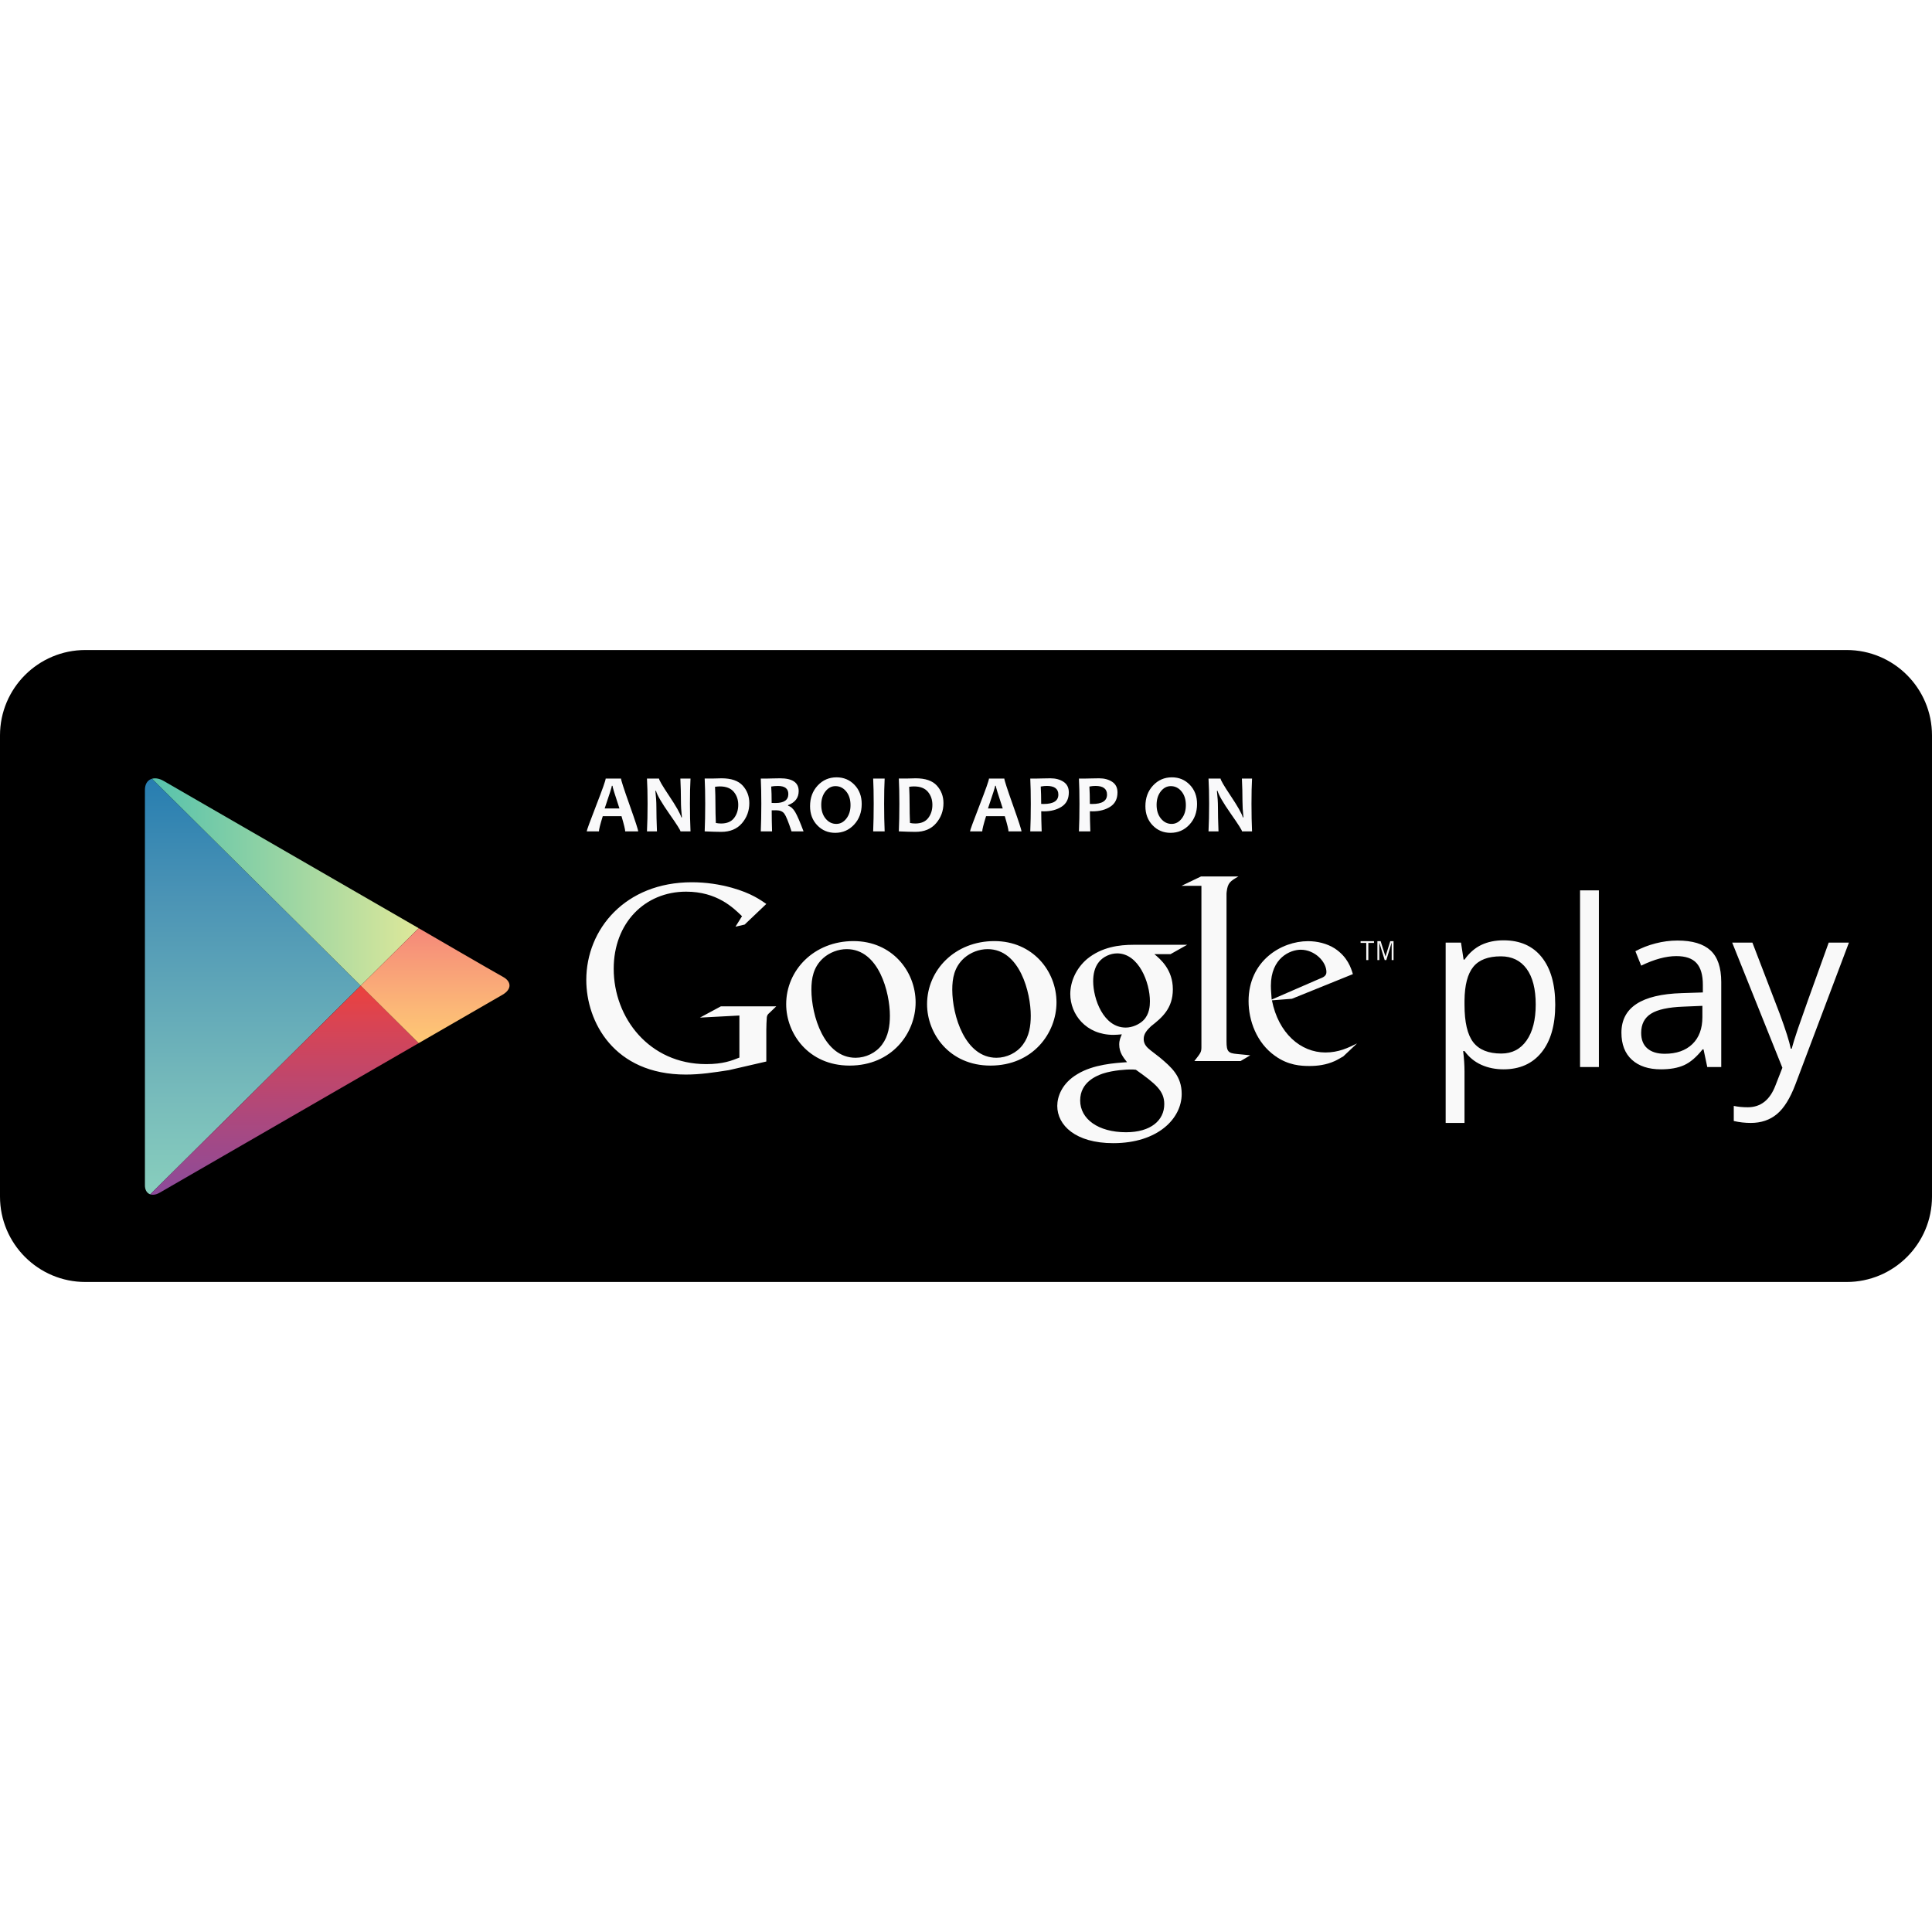
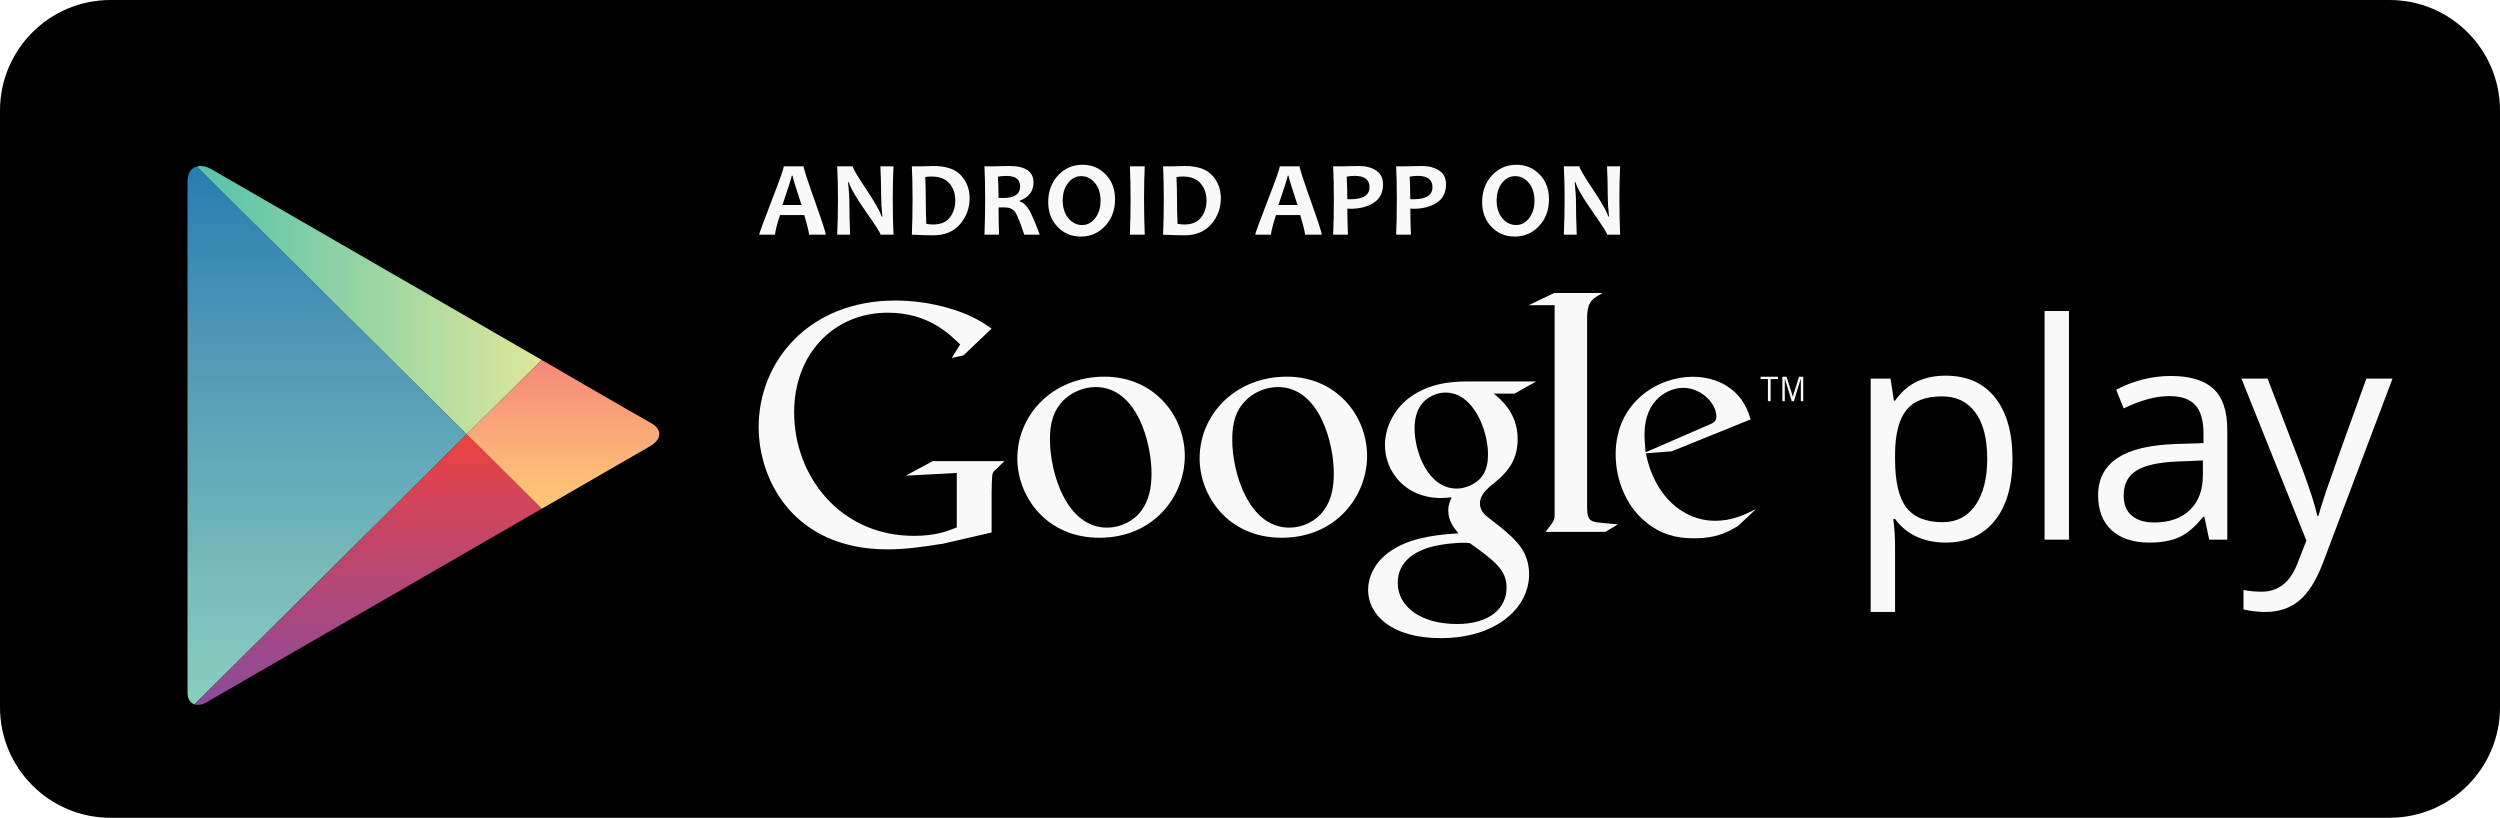
- <svg xmlns="http://www.w3.org/2000/svg" xmlns:xlink="http://www.w3.org/1999/xlink" width="800px" height="800px" viewBox="2.86 -2064.196 6137.761 6137.761">
+ <svg xmlns="http://www.w3.org/2000/svg" xmlns:xlink="http://www.w3.org/1999/xlink" viewBox="2.86 0.81 6137.76 2007.73">
  <path d="M6140.621 1737.202c0 149.832-121.453 271.344-271.261 271.344H274.18c-149.82.012-271.32-121.5-271.32-271.344V272.134C2.86 122.314 124.36.814 274.18.814h5595.168c149.808 0 271.261 121.5 271.261 271.32v1465.068h.012z" />
  <defs>
    <path id="a" d="M1332.988 884.566l-276.756-159.78S552.041 433.654 522.4 416.542c-29.64-17.112-59.172-6.744-59.172 29.016v1255.813c0 26.808 21.107 38.364 46.859 23.508 25.74-14.88 546.145-315.348 546.145-315.348l276.744-159.769s234.816-135.563 266.027-153.576c31.213-18.036 28.213-42.756 1.873-56.939-26.328-14.197-267.888-154.681-267.888-154.681z" />
  </defs>
  <clipPath id="b">
    <use xlink:href="#a" overflow="visible" />
  </clipPath>
  <linearGradient id="c" gradientUnits="userSpaceOnUse" x1="1451.479" y1="2452.512" x2="1451.479" y2="2339.209" gradientTransform="matrix(12 0 0 -12 -16611.705 29817.492)">
    <stop offset="0" stop-color="#257cb0" />
    <stop offset=".286" stop-color="#4a93b5" />
    <stop offset=".767" stop-color="#78bcbb" />
    <stop offset="1" stop-color="#89cfbd" />
  </linearGradient>
  <path clip-path="url(#b)" fill="url(#c)" d="M463.24 387.346v1359.636l685.608-679.812z" />
  <defs>
    <path id="d" d="M1332.988 884.566l-276.756-159.78S552.041 433.654 522.4 416.542c-29.64-17.112-59.172-6.744-59.172 29.016v1255.813c0 26.808 21.107 38.364 46.859 23.508 25.74-14.88 546.145-315.348 546.145-315.348l276.744-159.769s234.816-135.563 266.027-153.576c31.213-18.036 28.213-42.756 1.873-56.939-26.328-14.197-267.888-154.681-267.888-154.681z" />
  </defs>
  <clipPath id="e">
    <use xlink:href="#d" overflow="visible" />
  </clipPath>
  <linearGradient id="f" gradientUnits="userSpaceOnUse" x1="1422.913" y1="2424.393" x2="1495.392" y2="2424.393" gradientTransform="matrix(12 0 0 -12 -16611.705 29817.492)">
    <stop offset="0" stop-color="#52c1ad" />
    <stop offset="1" stop-color="#dee89a" />
  </linearGradient>
  <path clip-path="url(#e)" fill="url(#f)" d="M1332.988 884.566l-276.756-159.78L463.24 382.402v4.944l685.608 679.824z" />
  <defs>
    <path id="g" d="M1332.988 884.566l-276.756-159.78S552.041 433.654 522.4 416.542c-29.64-17.112-59.172-6.744-59.172 29.016v1255.813c0 26.808 21.107 38.364 46.859 23.508 25.74-14.88 546.145-315.348 546.145-315.348l276.744-159.769s234.816-135.563 266.027-153.576c31.213-18.036 28.213-42.756 1.873-56.939-26.328-14.197-267.888-154.681-267.888-154.681z" />
  </defs>
  <clipPath id="h">
    <use xlink:href="#g" overflow="visible" />
  </clipPath>
  <linearGradient id="i" gradientUnits="userSpaceOnUse" x1="1459.151" y1="2395.86" x2="1459.151" y2="2338.797" gradientTransform="matrix(12 0 0 -12 -16611.705 29817.492)">
    <stop offset="0" stop-color="#ec413d" />
    <stop offset=".167" stop-color="#da4452" />
    <stop offset=".575" stop-color="#b0487a" />
    <stop offset=".862" stop-color="#954a92" />
    <stop offset="1" stop-color="#8a4a9d" />
  </linearGradient>
  <path clip-path="url(#h)" fill="url(#i)" d="M463.24 1746.982v4.944l592.992-342.396 276.744-159.78-184.128-182.58z" />
  <defs>
    <path id="j" d="M1332.988 884.566l-276.756-159.78S552.041 433.654 522.4 416.542c-29.64-17.112-59.172-6.744-59.172 29.016v1255.813c0 26.808 21.107 38.364 46.859 23.508 25.74-14.88 546.145-315.348 546.145-315.348l276.744-159.769s234.816-135.563 266.027-153.576c31.213-18.036 28.213-42.756 1.873-56.939-26.328-14.197-267.888-154.681-267.888-154.681z" />
  </defs>
  <clipPath id="k">
    <use xlink:href="#j" overflow="visible" />
  </clipPath>
  <linearGradient id="l" gradientUnits="userSpaceOnUse" x1="1500.897" y1="2411.077" x2="1500.897" y2="2380.646" gradientTransform="matrix(12 0 0 -12 -16611.705 29817.492)">
    <stop offset="0" stop-color="#f58879" />
    <stop offset=".119" stop-color="#f69079" />
    <stop offset=".713" stop-color="#fcb877" />
    <stop offset="1" stop-color="#fec874" />
  </linearGradient>
  <path clip-path="url(#k)" fill="url(#l)" d="M1332.988 884.566l-184.14 182.604 184.128 182.58 316.283-182.592z" />
  <path d="M4779.556 1332.946c-25.752 0-49.248-4.752-70.524-14.244-21.276-9.504-39.155-24.12-53.592-43.824h-4.319c2.879 23.088 4.319 44.977 4.319 65.652v162.708h-59.856V930.322h48.696l8.28 54.12h2.88c15.407-21.66 33.336-37.272 53.771-46.896 20.437-9.624 43.896-14.436 70.332-14.436 52.44 0 92.916 17.928 121.404 53.76 28.5 35.832 42.756 86.112 42.756 150.792 0 64.944-14.496 115.38-43.452 151.368-28.979 35.951-69.203 53.916-120.695 53.916zm-8.664-358.968c-40.404 0-69.624 11.196-87.66 33.553-18.036 22.367-27.3 57.972-27.792 106.8v13.332c0 55.571 9.264 95.315 27.792 119.256s48.24 35.88 89.1 35.88c34.176 0 60.937-13.812 80.305-41.472 19.344-27.648 29.027-65.772 29.027-114.384 0-49.284-9.684-87.133-29.027-113.461-19.357-26.352-46.621-39.504-81.745-39.504zM5082.376 1325.722h-59.881v-561.36h59.881v561.36zM5426.692 1325.722l-11.916-56.279h-2.88c-19.729 24.791-39.385 41.579-58.992 50.327-19.596 8.796-44.076 13.177-73.404 13.177-39.203 0-69.924-10.104-92.184-30.301-22.26-20.195-33.372-48.924-33.372-86.22 0-79.836 63.864-121.692 191.567-125.556l67.129-2.172v-24.528c0-31.032-6.685-53.952-20.041-68.724-13.332-14.809-34.716-22.2-64.031-22.2-32.965 0-70.248 10.104-111.841 30.3l-18.407-45.816c19.5-10.584 40.824-18.875 64.056-24.888 23.208-6.012 46.464-9.023 69.804-9.023 47.137 0 82.068 10.452 104.809 31.38 22.716 20.928 34.08 54.479 34.08 100.668v269.844h-44.376v.011zm-135.288-42.192c37.26 0 66.54-10.225 87.84-30.66 21.265-20.437 31.933-49.068 31.933-85.884v-35.712l-59.916 2.508c-47.616 1.716-81.925 9.084-102.996 22.224-21.036 13.104-31.561 33.492-31.561 61.152 0 21.636 6.54 38.124 19.669 49.403 13.115 11.317 31.439 16.969 55.031 16.969zM5505.832 930.322h64.2l86.593 225.491c18.996 51.48 30.791 88.633 35.375 111.492h2.881c3.131-12.288 9.695-33.252 19.655-62.987 9.984-29.712 42.647-121.021 97.944-273.996h64.248l-169.944 450.252c-16.824 44.496-36.491 76.067-59.004 94.739-22.476 18.624-50.088 27.925-82.764 27.925-18.288 0-36.324-2.04-54.144-6.12v-47.977c13.223 2.88 28.031 4.332 44.388 4.332 41.136 0 70.452-23.088 88.032-69.275l21.996-56.269-159.456-397.607zM3670.167 967.066c19.009 15.731 58.705 48.779 58.705 111.672 0 61.164-34.74 90.168-69.48 117.42-10.752 10.739-23.16 22.355-23.16 40.571 0 18.156 12.396 28.093 21.528 35.545l29.784 23.111c36.384 30.612 69.432 58.752 69.432 115.836 0 77.736-75.264 156.276-217.488 156.276-119.939 0-177.803-57.048-177.803-118.284 0-29.76 14.819-71.916 63.684-100.896 51.24-31.428 120.756-35.52 157.955-38.063-11.615-14.868-24.815-30.588-24.815-56.184 0-14.04 4.152-22.32 8.269-32.292-9.133.84-18.217 1.668-26.496 1.668-87.637 0-137.256-65.34-137.256-129.816 0-38.052 17.388-80.256 52.908-110.82 47.159-38.867 103.391-45.504 148.092-45.504h170.328l-52.933 29.772h-51.253v-.012zm-58.74 367.224c-6.611-.864-10.764-.864-18.996-.864-7.439 0-52.163 1.692-86.855 13.296-18.191 6.564-71.137 26.412-71.137 85.164 0 58.692 57.097 100.933 145.597 100.933 79.344 0 121.571-38.124 121.571-89.353.001-42.264-27.299-64.5-90.18-109.176zm24-157.164c18.996-19.044 20.629-45.48 20.629-60.384 0-59.532-35.545-152.16-104.172-152.16-21.529 0-44.664 10.74-57.9 27.3-14.041 17.364-18.217 39.672-18.217 61.2 0 55.404 32.256 147.216 103.416 147.216 20.677 0 42.961-9.924 56.244-23.172zM3149.5 1321.054c-131.268 0-201.455-102.396-201.455-194.892 0-108.181 88.332-200.616 213.888-200.616 121.319 0 197.292 94.92 197.292 194.855.011 97.393-75.097 200.653-209.725 200.653zm103.201-66.876c19.848-26.448 24.803-59.46 24.803-91.691 0-72.685-34.68-211.38-137.076-211.38-27.239 0-54.479 10.752-74.291 28.128-32.209 28.859-38.016 65.208-38.016 100.752 0 81.684 40.463 216.239 140.399 216.239 32.196 0 65.231-15.66 84.181-42.048zM2701.96 1321.054c-131.293 0-201.492-102.396-201.492-194.892 0-108.181 88.367-200.616 213.888-200.616 121.356 0 197.315 94.92 197.315 194.855.013 97.393-75.107 200.653-209.711 200.653zm103.224-66.876c19.812-26.448 24.78-59.46 24.78-91.691 0-72.685-34.705-211.38-137.101-211.38-27.228 0-54.491 10.752-74.292 28.128-32.208 28.859-37.98 65.208-37.98 100.752 0 81.684 40.44 216.239 140.389 216.239 32.208 0 65.221-15.66 84.204-42.048zM2437.396 1308.106l-118.729 27.396c-48.168 7.488-91.319 14.076-136.955 14.076-229.152 0-316.284-168.528-316.284-300.528 0-161.027 123.672-310.416 335.388-310.416 44.844 0 87.973 6.624 126.984 17.424 62.256 17.437 91.309 39 109.584 51.469l-68.928 65.579-29.04 6.612 20.748-33.216c-28.212-27.372-79.728-78-177.648-78-131.172 0-229.979 99.66-229.979 244.92 0 156.024 112.92 302.964 293.855 302.964 53.184 0 80.521-10.775 105.444-20.76v-133.62l-125.328 6.636 66.384-35.735h176.004l-21.564 20.748c-5.855 5.004-6.659 6.684-8.315 13.26-.864 7.488-1.644 31.584-1.644 39.876v101.316h.023z" fill="#f9f9f9" />
  <path d="M3932.548 1284.202c-27.408-2.496-33.145-7.452-33.145-39.864V774.49c.168-1.788.276-3.624.443-5.353 3.349-29.04 11.641-34.02 37.404-48.983H3818.5l-62.279 29.892h63.468v.372l-.048-.3v512.508c0 16.572-3.276 19.092-22.393 43.968h146.953l30.719-18.216c-14.1-1.716-28.236-2.52-42.372-4.176zM4270.347 1291.834c-9.035 4.956-18.107 10.752-27.144 14.844-27.252 12.36-55.271 15.672-80.052 15.672-26.316 0-67.572-1.704-109.656-32.172-58.487-41.256-84.047-112.151-84.047-173.964 0-127.764 103.871-190.416 188.783-190.416 29.688 0 60.229 7.404 84.96 23.101 41.185 27.155 51.899 62.604 57.636 81.575l-193.691 78.349-63.492 4.943c20.58 104.7 91.477 165.66 169.824 165.66 42.036 0 72.552-14.808 100.572-28.8l-43.693 41.208zm-77.471-245.712c15.636-5.748 23.879-10.716 23.879-22.248 0-32.952-37.08-70.896-81.636-70.896-33.013 0-94.8 25.572-94.8 114.589 0 14.016 1.656 28.848 2.508 43.739l150.049-65.184zM4349.919 931.438v54.396h-6.611v-54.396h-18v-5.641h42.6v5.641h-17.989zM4424.08 985.834v-54.9h-.3l-16.752 54.9h-5.172l-16.896-54.9h-.217v54.9h-6v-60.036h10.284l15.288 48.528h.216l15.06-48.528h10.429v60.036h-5.94z" fill="#f9f9f9" />
  <path d="M2030.308 576.994h-41.256c0-5.676-3.912-21.744-11.736-48.216h-59.557c-8.075 26.04-12.119 42.107-12.119 48.216h-38.796c0-3.349 10.032-30.853 30.096-82.5 20.063-51.648 30.096-80.101 30.096-85.332h48.732c0 4.896 9.084 32.928 27.264 84.108 18.18 51.18 27.276 79.08 27.276 83.724zm-59.557-72.84c-14.699-44.341-22.043-68.316-22.043-71.929h-2.064c0 3.349-7.608 27.324-22.812 71.929h46.919zM2196.532 576.994h-31.836c0-3.528-11.819-22.128-35.448-55.812-24.744-35.496-38.844-59.76-42.275-72.827h-2.064c2.148 18.815 3.229 35.831 3.229 51.048 0 21.228.6 47.1 1.8 77.604h-31.716c1.283-26.64 1.932-55.896 1.932-87.78 0-31.367-.648-58.056-1.932-80.052h38.279c0 4.56 10.608 22.74 31.836 54.528 22.597 33.768 35.58 56.676 38.929 68.712h1.932c-2.063-19.164-3.096-36.349-3.096-51.564 0-23.279-.601-47.184-1.8-71.676h32.232c-1.213 21.312-1.801 48-1.801 80.052-.013 32.291.587 61.547 1.799 87.767zM2383.36 487.271c0 24.407-7.823 45.72-23.46 63.936-15.648 18.228-37.561 27.324-65.748 27.324-12.72 0-30.252-.517-52.596-1.549 1.115-25.955 1.68-55.224 1.68-87.779 0-31.272-.564-57.96-1.68-80.053h22.561c3.695 0 9.191-.132 16.5-.384 7.295-.252 12.071-.384 14.303-.384 31.021 0 53.509 7.74 67.488 23.208 13.968 15.468 20.952 34.02 20.952 55.681zm-35.185 5.542c0-16.5-4.812-30.396-14.436-41.712-9.624-11.292-24.324-16.943-44.088-16.943-3.695 0-8.76.384-15.216 1.164.852 17.195 1.284 35.147 1.284 53.88 0 20.544.432 40.908 1.283 61.104a85.294 85.294 0 0 0 16.752 1.68c18.48 0 32.16-5.747 41.053-17.22 8.893-11.472 13.368-25.453 13.368-41.953zM2555.644 576.994h-38.16c-9.972-30.42-17.615-49.2-22.943-56.328-5.328-7.14-13.92-10.704-25.776-10.704-4.992 0-9.757.048-14.304.132 0 22.093.383 44.388 1.164 66.9h-35.832c1.115-25.956 1.68-55.224 1.68-87.78 0-31.271-.564-57.96-1.68-80.052h22.295c2.58 0 7.969-.132 16.177-.384s15.792-.385 22.752-.385c39.444 0 59.172 13.488 59.172 40.477 0 21.396-11.256 36.3-33.768 44.736v1.932c8.676 2.4 16.284 9.18 22.812 20.292 6.515 11.124 15.323 31.512 26.411 61.164zm-48.336-118.597c0-17.1-11.004-25.655-33-25.655-8.076 0-15.217.6-21.396 1.8.948 13.32 1.416 30.684 1.416 52.08 4.729.18 8.725.252 11.988.252 27.324.012 40.992-9.48 40.992-28.477zM2740.419 489.981c0 26.377-8.076 48.252-24.239 65.616-16.164 17.353-36.144 26.04-59.94 26.04-22.691 0-41.688-7.968-56.976-23.916-15.3-15.936-22.944-36.203-22.944-60.768 0-26.376 8.076-48.252 24.24-65.616 16.152-17.352 36.132-26.04 59.939-26.04 22.692 0 41.677 7.944 56.977 23.844 15.3 15.901 22.943 36.169 22.943 60.84zm-35.567 3.733c0-17.964-4.597-32.532-13.788-43.704-9.204-11.172-20.544-16.752-34.032-16.752-12.552 0-23.208 5.628-31.968 16.884s-13.164 25.477-13.164 42.672c0 17.868 4.62 32.412 13.859 43.633 9.24 11.22 20.557 16.824 33.973 16.824 12.54 0 23.208-5.652 31.968-16.957 8.76-11.292 13.152-25.501 13.152-42.6zM2813.308 576.994h-36.48c1.116-26.64 1.68-55.896 1.68-87.78 0-31.368-.563-58.056-1.68-80.052h36.48c-1.116 21.66-1.68 48.336-1.68 80.052 0 32.388.564 61.656 1.68 87.78zM3000.148 487.271c0 24.407-7.824 45.72-23.46 63.936-15.647 18.228-37.56 27.324-65.748 27.324-12.72 0-30.252-.517-52.597-1.549 1.117-25.955 1.681-55.224 1.681-87.779 0-31.272-.563-57.96-1.681-80.053h22.561c3.696 0 9.192-.132 16.5-.384 7.297-.252 12.072-.384 14.305-.384 31.02 0 53.508 7.74 67.487 23.208 13.968 15.468 20.952 34.02 20.952 55.681zm-35.184 5.542c0-16.5-4.812-30.396-14.437-41.712-9.624-11.292-24.323-16.943-44.088-16.943-3.696 0-8.76.384-15.216 1.164.852 17.195 1.283 35.147 1.283 53.88 0 20.544.433 40.908 1.284 61.104a85.301 85.301 0 0 0 16.752 1.68c18.479 0 32.16-5.747 41.052-17.22 8.894-11.472 13.37-25.453 13.37-41.953zM3248.02 576.994h-41.256c0-5.676-3.912-21.744-11.748-48.216h-59.556c-8.076 26.04-12.121 42.107-12.121 48.216h-38.783c0-3.349 10.031-30.853 30.096-82.5 20.064-51.648 30.096-80.101 30.096-85.332h48.732c0 4.896 9.096 32.928 27.264 84.108 18.168 51.18 27.276 79.08 27.276 83.724zm-59.556-72.84c-14.7-44.341-22.057-68.316-22.057-71.929h-2.064c0 3.349-7.596 27.324-22.799 71.929h46.92zM3398.38 453.106c0 20.544-7.633 35.712-22.885 45.504s-33.96 14.699-56.137 14.699c-4.043 0-6.911-.084-8.639-.252 0 16.164.467 37.465 1.416 63.937h-36.229c1.115-24.828 1.68-54.097 1.68-87.78 0-30.936-.563-57.624-1.68-80.052h22.428c3.18 0 9.275-.132 18.3-.384s16.837-.385 23.46-.385c16.32 0 30.12 3.696 41.376 11.088 11.257 7.393 16.91 18.589 16.91 33.625zm-33.252 7.092c0-18.385-12.205-27.588-36.612-27.588-6.108 0-12.552.647-19.332 1.932.948 16.248 1.416 34.632 1.416 55.176 2.147.18 4.644.252 7.476.252 31.368.011 47.052-9.912 47.052-29.772zM3552.988 453.106c0 20.544-7.632 35.712-22.872 45.504-15.252 9.792-33.972 14.699-56.147 14.699-4.045 0-6.912-.084-8.641-.252 0 16.164.469 37.465 1.416 63.937h-36.228c1.116-24.828 1.681-54.097 1.681-87.78 0-30.936-.564-57.624-1.681-80.052h22.428c3.181 0 9.276-.132 18.3-.384s16.836-.385 23.46-.385c16.319 0 30.12 3.696 41.376 11.088 11.255 7.393 16.908 18.589 16.908 33.625zm-33.252 7.092c0-18.385-12.204-27.588-36.611-27.588-6.108 0-12.553.647-19.332 1.932.947 16.248 1.416 34.632 1.416 55.176 2.147.18 4.644.252 7.476.252 31.367.011 47.051-9.912 47.051-29.772zM3805.768 489.981c0 26.377-8.076 48.252-24.24 65.616-16.163 17.364-36.144 26.04-59.94 26.04-22.691 0-41.688-7.968-56.975-23.916-15.289-15.936-22.944-36.203-22.944-60.768 0-26.376 8.076-48.252 24.239-65.616 16.164-17.364 36.145-26.04 59.94-26.04 22.692 0 41.688 7.944 56.976 23.844 15.288 15.901 22.944 36.169 22.944 60.84zm-35.58 3.733c0-17.964-4.597-32.532-13.788-43.704s-20.544-16.752-34.031-16.752c-12.553 0-23.209 5.628-31.969 16.884s-13.152 25.477-13.152 42.672c0 17.868 4.621 32.412 13.86 43.633 9.239 11.22 20.556 16.824 33.96 16.824 12.552 0 23.208-5.652 31.968-16.956 8.772-11.293 13.152-25.502 13.152-42.601zM3980.488 576.994h-31.836c0-3.528-11.809-22.128-35.448-55.812-24.744-35.496-38.845-59.76-42.276-72.827h-2.064c2.148 18.815 3.229 35.831 3.229 51.048 0 21.228.6 47.1 1.801 77.604h-31.717c1.284-26.64 1.932-55.896 1.932-87.78 0-31.367-.646-58.056-1.932-80.052h38.28c0 4.56 10.62 22.74 31.836 54.528 22.608 33.768 35.58 56.676 38.929 68.712h1.932c-2.064-19.164-3.096-36.349-3.096-51.564 0-23.279-.6-47.184-1.801-71.676h32.232c-1.212 21.312-1.8 48-1.8 80.052-.001 32.291.599 61.547 1.799 87.767z" fill="#f9f9fa" />
</svg>
